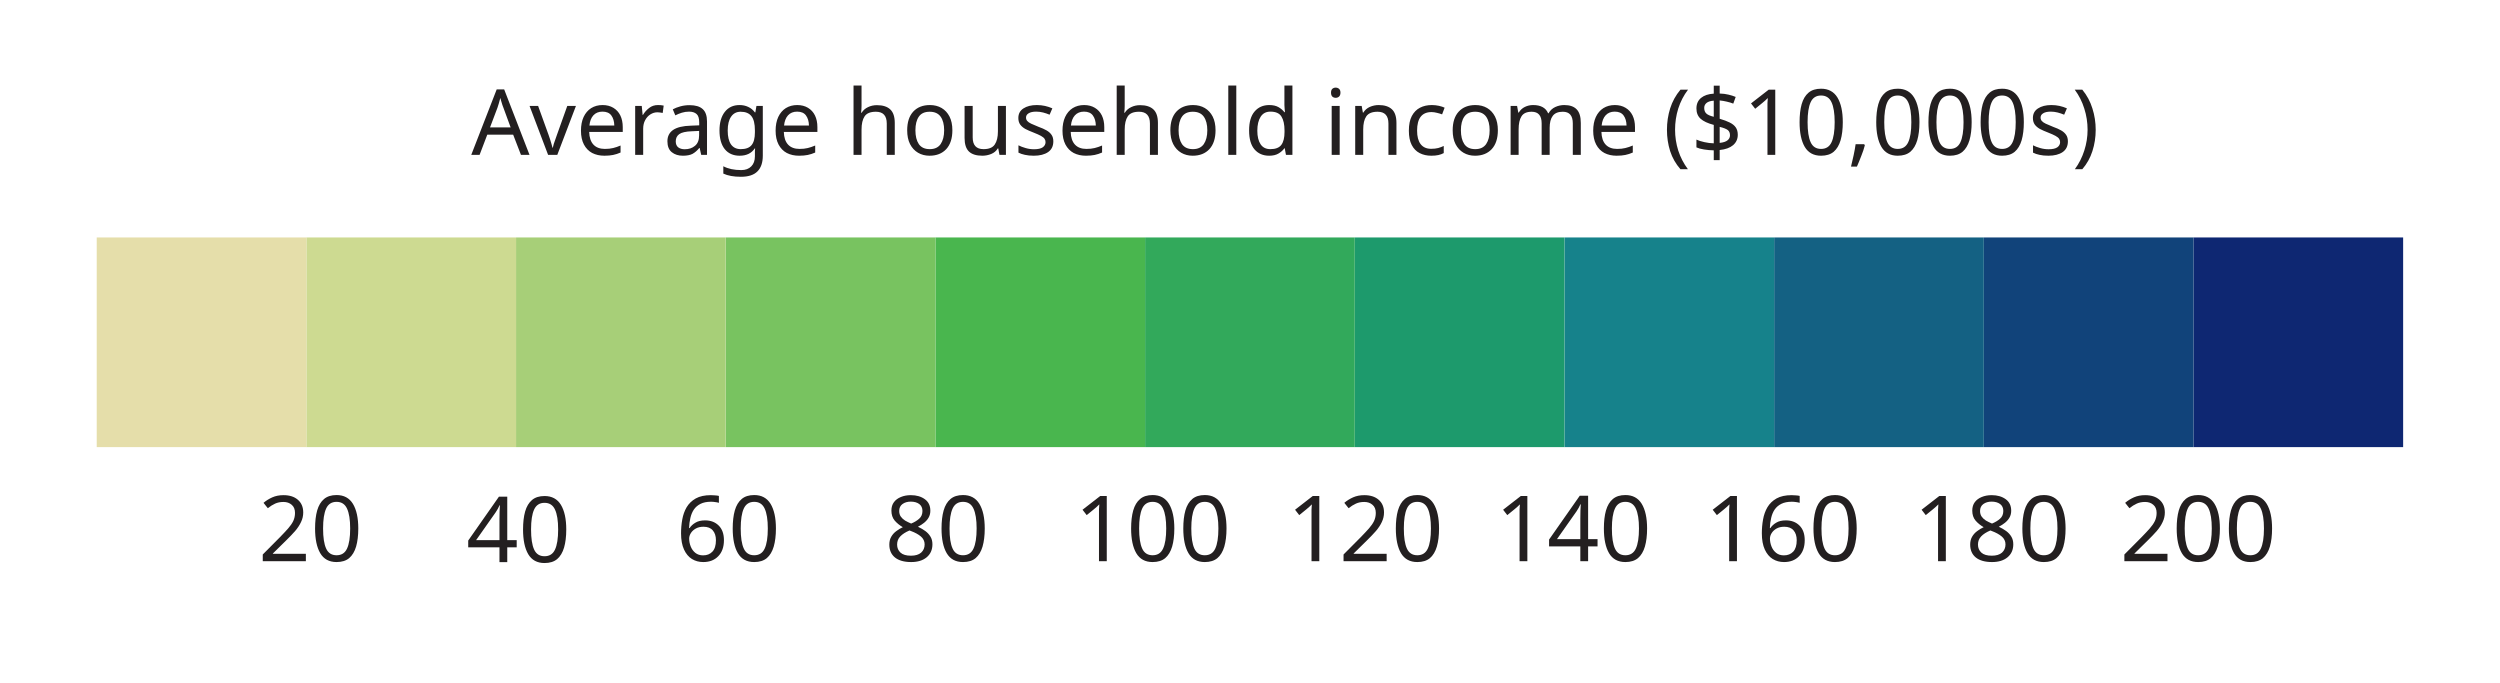
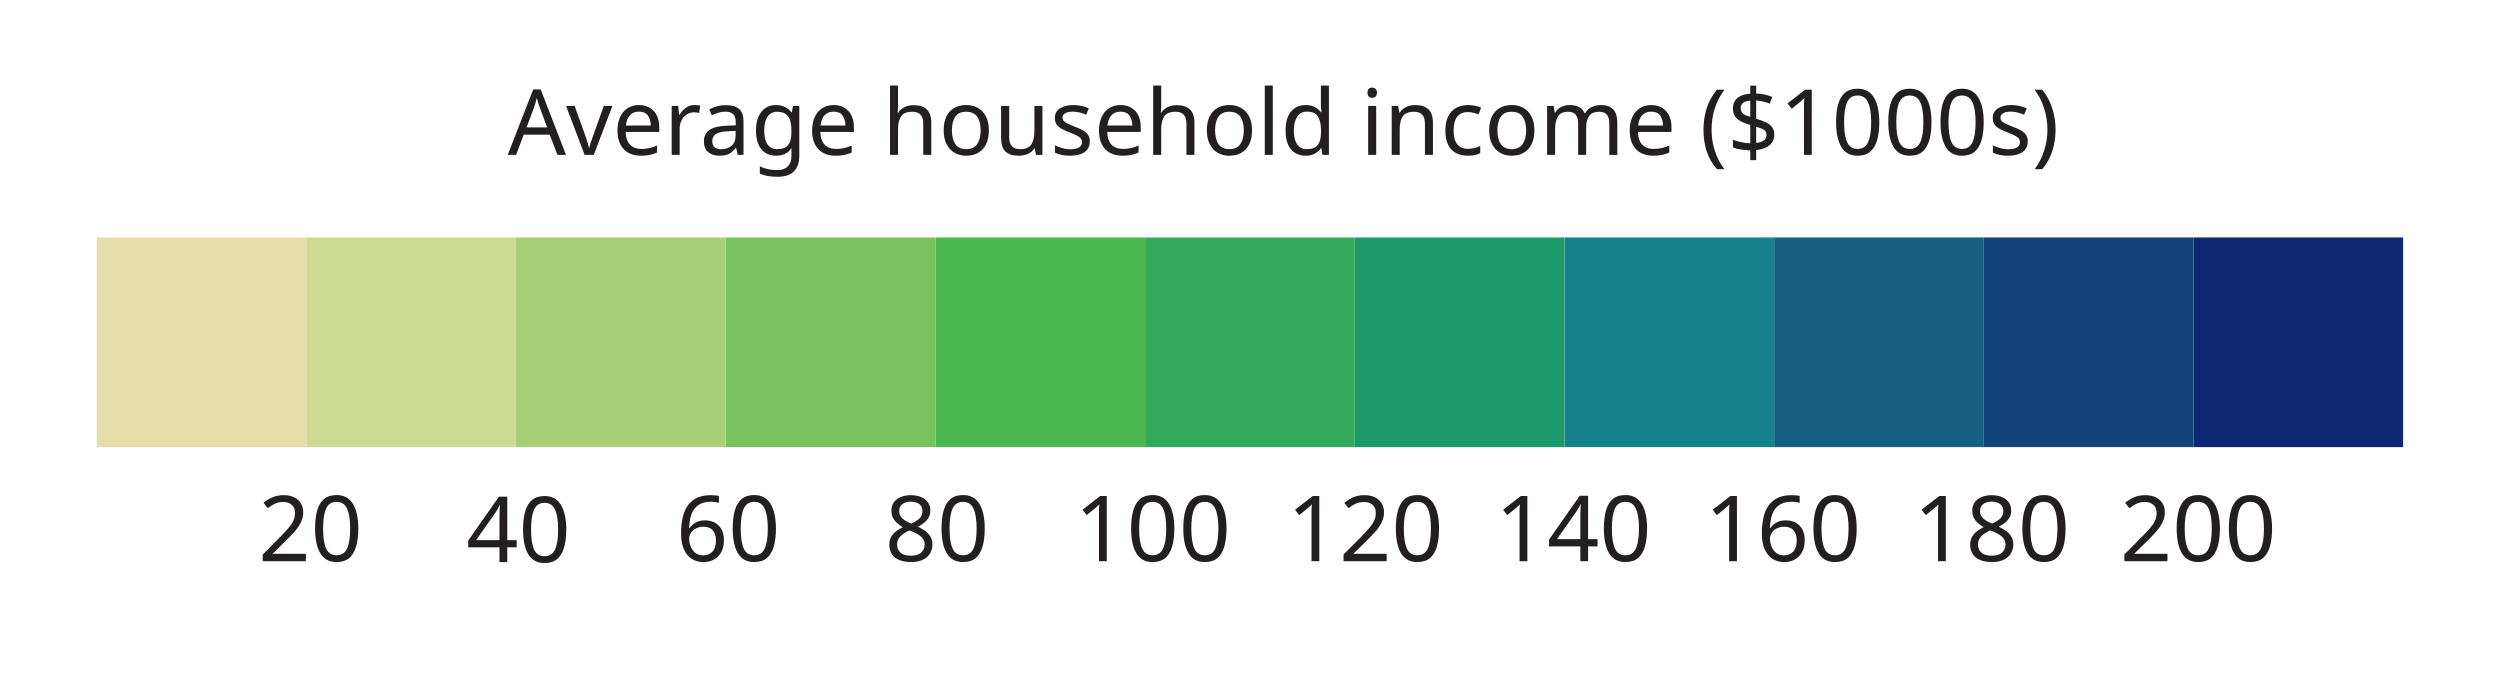
<svg xmlns="http://www.w3.org/2000/svg" id="a" viewBox="0 0 356.17 97.28">
  <defs>
-     <style>.b{letter-spacing:-.02em;}.c{letter-spacing:0em;}.d{letter-spacing:0em;}.e{fill:#a7cf78;}.f{fill:#78c360;}.g{fill:#0e2772;}.h{font-family:FiraSans-Medium, Fira Sans;}.h,.i{fill:#231f20;font-size:13px;}.j{fill:#cdda91;}.k{fill:#e5deaa;}.l{letter-spacing:-.02em;}.m{fill:#32a95b;}.n{letter-spacing:0em;}.o{fill:#49b64e;}.p{letter-spacing:0em;}.q{fill:#16828b;}.r{fill:#146183;}.s{letter-spacing:-.03em;}.t{letter-spacing:-.01em;}.u{letter-spacing:0em;}.v{fill:#11437a;}.i{font-family:FiraSans-Regular, Fira Sans;}.w{fill:#1d9a6c;}.x{letter-spacing:-.04em;}</style>
+     <style>.b{letter-spacing:-.02em;}.c{letter-spacing:0em;}.d{letter-spacing:0em;}.e{fill:#a7cf78;}.f{fill:#78c360;}.g{fill:#0e2772;}.h{font-family:FiraSans-Medium, Fira Sans;}.h,.i{fill:#231f20;font-size:13px;}.j{fill:#cdda91;}.k{fill:#e5deaa;}.l{letter-spacing:-.02em;}.m{fill:#32a95b;}.n{fill:#49b64e;}.o{letter-spacing:0em;}.p{fill:#16828b;}.q{fill:#146183;}.r{letter-spacing:-.03em;}.s{letter-spacing:0em;}.t{fill:#11437a;}.i{font-family:FiraSans-Regular, Fira Sans;}.u{fill:#1d9a6c;}.v{letter-spacing:-.04em;}</style>
  </defs>
  <rect class="g" x="312.5" y="33.83" width="29.87" height="29.87" />
-   <rect class="v" x="282.63" y="33.83" width="29.87" height="29.87" />
-   <rect class="r" x="252.76" y="33.83" width="29.87" height="29.87" />
-   <rect class="q" x="222.89" y="33.83" width="29.87" height="29.87" />
-   <rect class="w" x="193.01" y="33.83" width="29.87" height="29.87" />
+   <rect class="t" x="282.63" y="33.83" width="29.87" height="29.87" />
+   <rect class="q" x="252.76" y="33.83" width="29.87" height="29.87" />
+   <rect class="p" x="222.89" y="33.83" width="29.87" height="29.87" />
+   <rect class="u" x="193.01" y="33.83" width="29.87" height="29.87" />
  <rect class="m" x="163.14" y="33.83" width="29.87" height="29.87" />
-   <rect class="o" x="133.27" y="33.83" width="29.87" height="29.87" />
+   <rect class="n" x="133.27" y="33.83" width="29.87" height="29.87" />
  <rect class="f" x="103.4" y="33.83" width="29.87" height="29.87" />
  <rect class="e" x="73.52" y="33.83" width="29.87" height="29.87" />
  <rect class="j" x="43.65" y="33.83" width="29.87" height="29.87" />
  <rect class="k" x="13.78" y="33.83" width="29.87" height="29.87" />
-   <text class="h" transform="translate(67.14 22.06)">
-     <tspan x="0" y="0">Average household income ($10,000s)</tspan>
+   <text class="h" transform="translate(72.34 22.06)">
+     <tspan x="0" y="0">Average household income ($1000s)</tspan>
  </text>
  <text class="i" transform="translate(36.81 79.95)">
    <tspan x="0" y="0">20</tspan>
  </text>
  <text class="i" transform="translate(66.44 80.09)">
    <tspan x="0" y="0">40</tspan>
  </text>
  <text class="i" transform="translate(96.31 79.95)">
    <tspan x="0" y="0">60</tspan>
  </text>
  <text class="i" transform="translate(126.06 79.95)">
    <tspan x="0" y="0">80</tspan>
  </text>
  <text class="i" transform="translate(153.07 79.95)">
    <tspan x="0" y="0">100</tspan>
  </text>
  <text class="i" transform="translate(183.35 79.95)">
    <tspan x="0" y="0">120</tspan>
  </text>
  <text class="i" transform="translate(212.99 79.95)">
    <tspan x="0" y="0">140</tspan>
  </text>
  <text class="i" transform="translate(242.85 79.95)">
    <tspan x="0" y="0">160</tspan>
  </text>
  <text class="i" transform="translate(272.61 79.95)">
    <tspan x="0" y="0">180</tspan>
  </text>
  <text class="i" transform="translate(302.03 79.95)">
    <tspan x="0" y="0">200</tspan>
  </text>
</svg>
